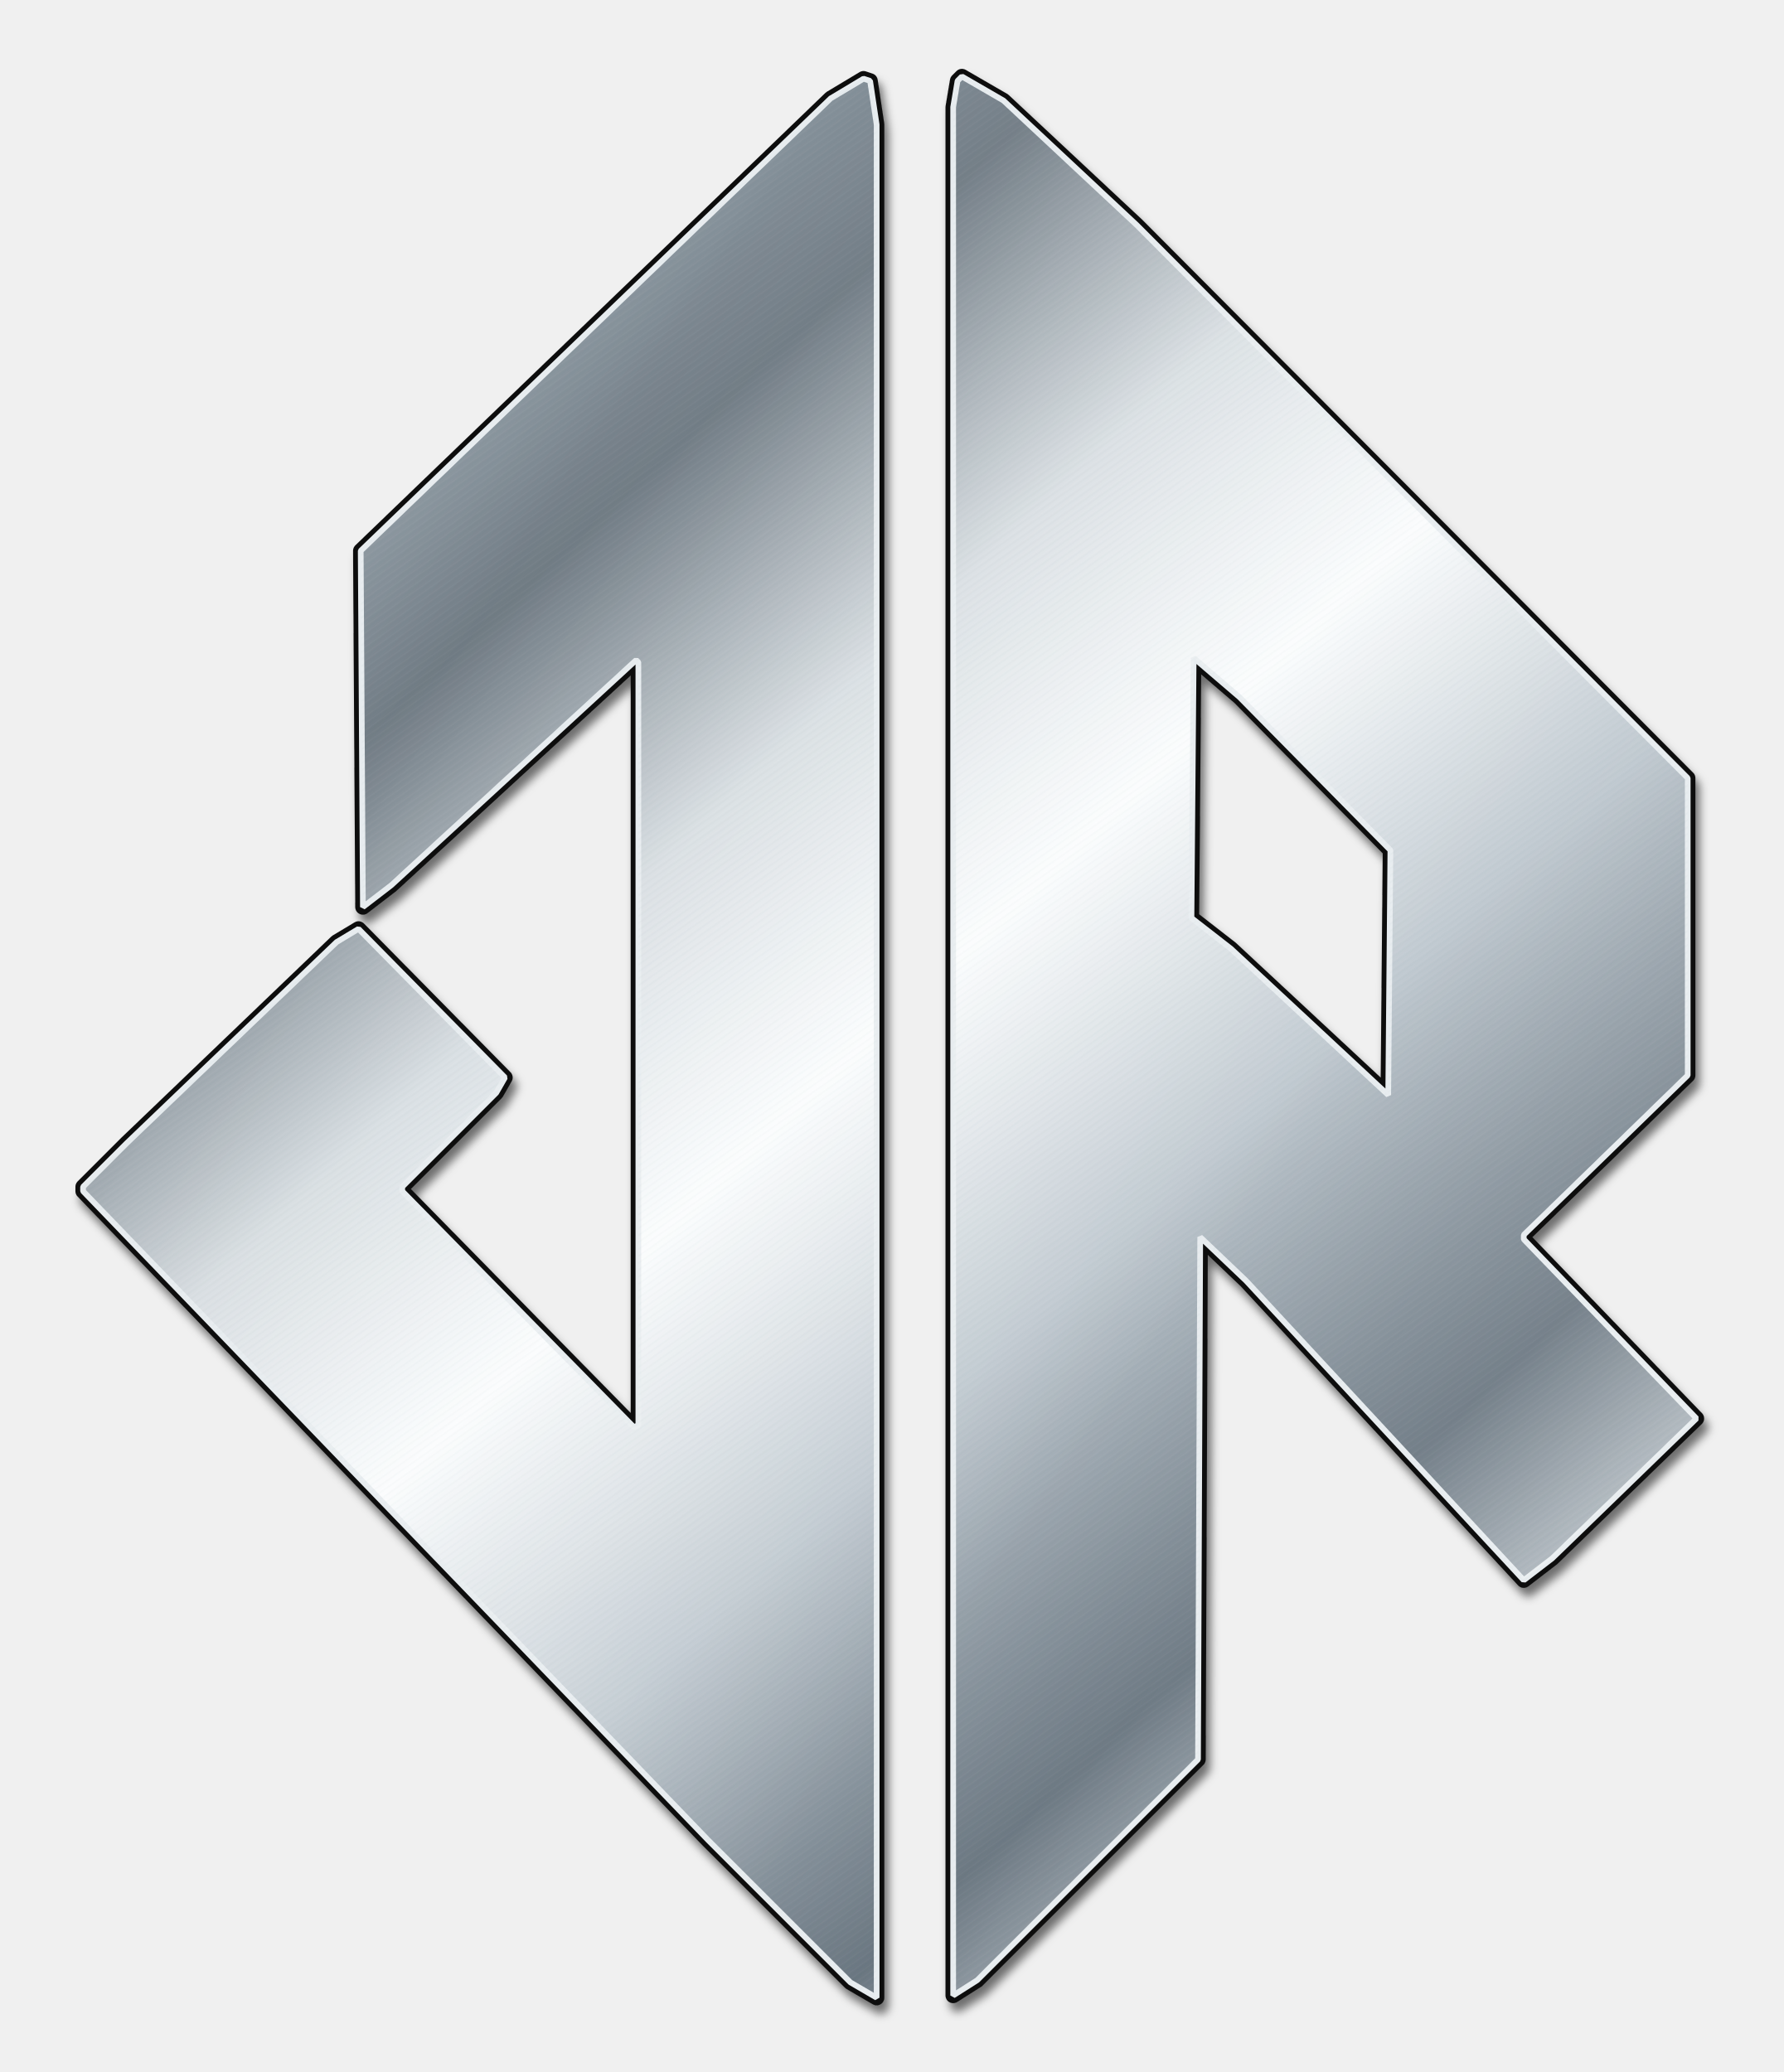
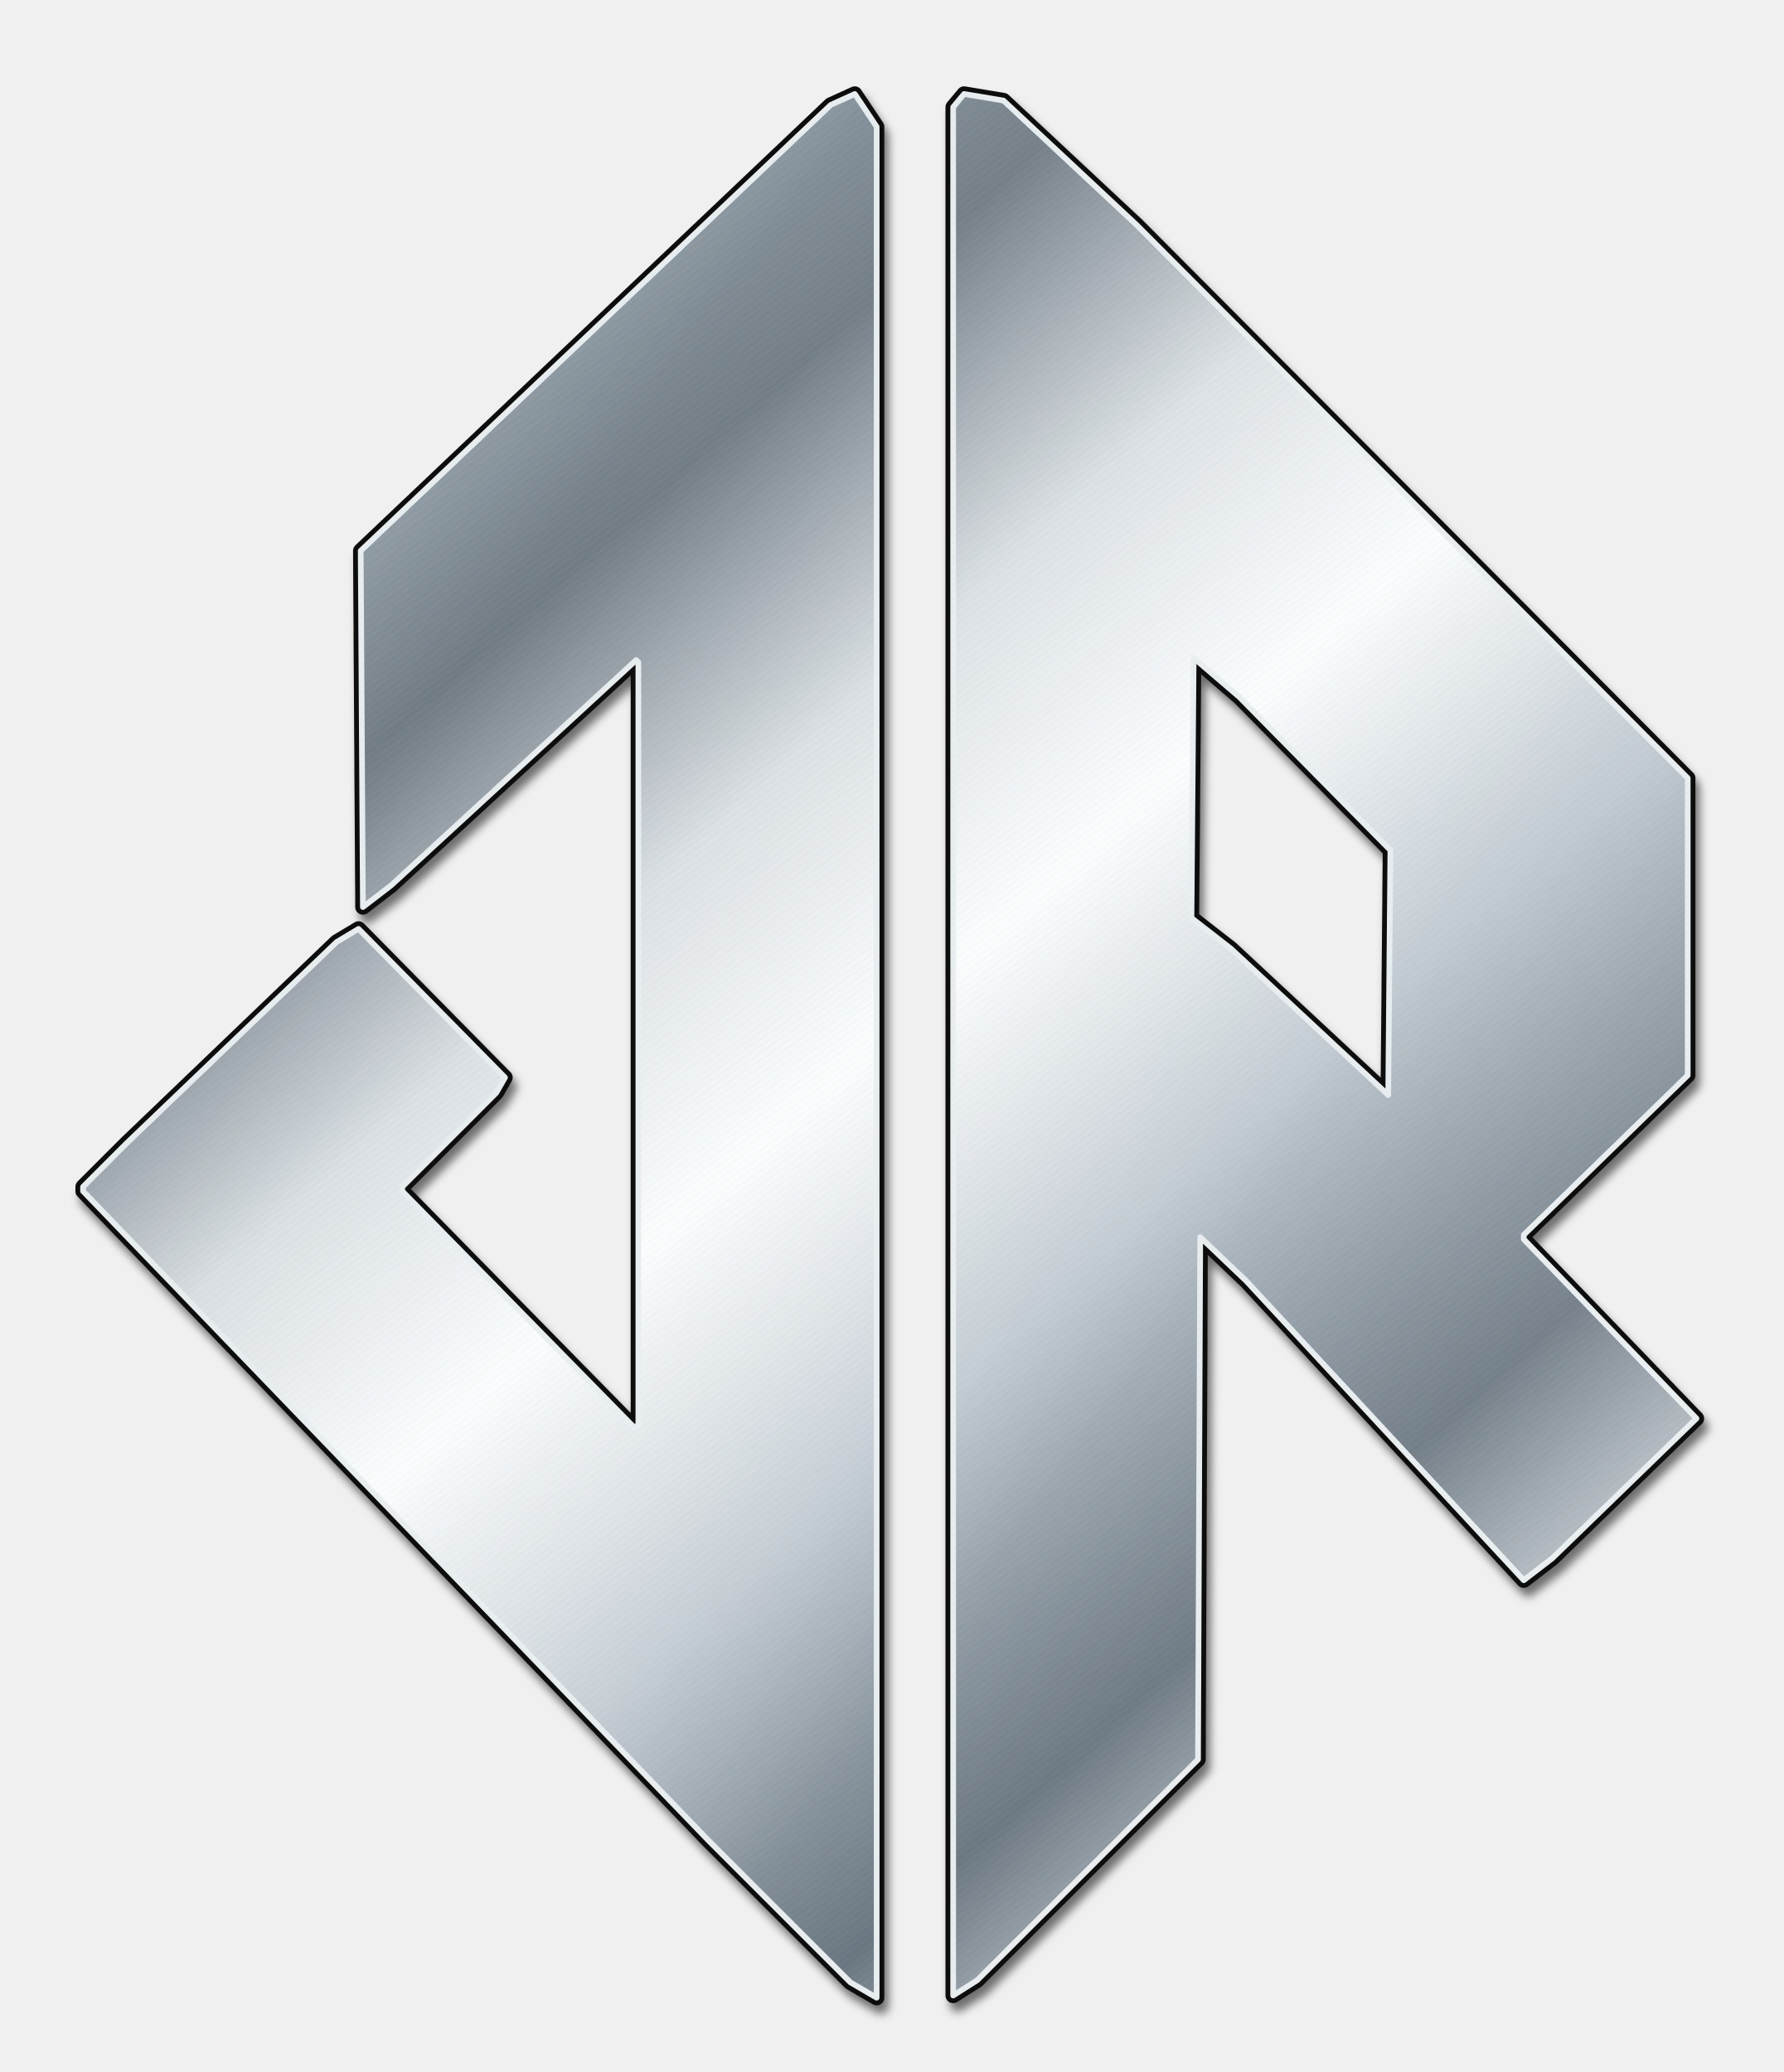
<svg xmlns="http://www.w3.org/2000/svg" viewBox="0 0 816 948" role="img" aria-label="JR Gestão — monograma prateado">
  <defs>
-     <path id="marca" d="M 395 36 L 380 45 L 165 252 L 166 415 L 179 405 L 291 302 L 292 303 L 292 652 L 290 653 L 184 545 L 184 543 L 227 500 L 231 493 L 164 425 L 154 431 L 58 523 L 38 543 L 38 545 L 324 842 L 389 907 L 401 914 L 401 57 L 398 37 Z M 440 35 L 438 37 L 436 49 L 436 913 L 447 906 L 548 805 L 549 566 L 570 586 L 697 723 L 710 713 L 776 649 L 697 567 L 697 565 L 772 492 L 772 356 L 520 103 L 459 46 Z M 546 301 L 567 319 L 636 389 L 635 501 L 563 434 L 545 420 Z" fill-rule="evenodd" />
+     <path id="marca" d="M 391 43 L 380 48 L 165 252 L 166 415 L 179 405 L 291 302 L 292 303 L 292 652 L 290 653 L 184 545 L 184 543 L 227 500 L 231 493 L 164 425 L 154 431 L 58 523 L 38 543 L 38 545 L 324 842 L 389 907 L 401 914 L 401 58 L 391 43 Z M 441 43 L 436 49 L 436 913 L 447 906 L 548 805 L 549 566 L 570 586 L 697 723 L 710 713 L 776 649 L 697 567 L 697 565 L 772 492 L 772 356 L 520 103 L 459 46 Z M 546 301 L 567 319 L 636 389 L 635 501 L 563 434 L 545 420 Z" fill-rule="evenodd" />
    <linearGradient id="metal" x1="0" y1="0" x2=".77" y2="1">
      <stop offset="0" stop-color="#f7f9fb" />
      <stop offset=".13" stop-color="#a8b5be" />
      <stop offset=".30" stop-color="#707b84" />
      <stop offset=".43" stop-color="#d8dee2" />
      <stop offset=".55" stop-color="#fafcfd" />
      <stop offset=".69" stop-color="#c0c9d0" />
      <stop offset=".85" stop-color="#616e79" />
      <stop offset="1" stop-color="#e3e9ed" />
    </linearGradient>
    <linearGradient id="flash" x1="0" y1="0" x2="1" y2=".86">
      <stop offset="0" stop-color="white" stop-opacity=".49" />
      <stop offset=".28" stop-color="white" stop-opacity="0" />
      <stop offset=".55" stop-color="white" stop-opacity=".22" />
      <stop offset=".71" stop-color="white" stop-opacity=".02" />
      <stop offset="1" stop-color="white" stop-opacity=".39" />
    </linearGradient>
    <pattern id="brushed" patternUnits="userSpaceOnUse" width="2.6" height="2.6" patternTransform="rotate(-35)">
      <path d="M0 0H2.6" fill="none" stroke="#fff" stroke-opacity=".10" stroke-width=".4" />
      <path d="M0 1.3H2.6" fill="none" stroke="#17202a" stroke-opacity=".07" stroke-width=".3" />
    </pattern>
    <filter id="shadow" x="-10%" y="-10%" width="120%" height="120%">
      <feDropShadow dx="2" dy="4" stdDeviation="2" flood-color="#000" flood-opacity=".54" />
    </filter>
  </defs>
  <use href="#marca" fill="#141a1f" stroke="#080c0e" stroke-width="7" stroke-linejoin="round" filter="url(#shadow)" />
-   <use href="#marca" fill="url(#metal)" stroke="#e7ecef" stroke-width="2.6" stroke-linejoin="bevel" />
+   <use href="#marca" fill="url(#metal)" stroke="#e7ecef" stroke-width="2.6" stroke-linejoin="round" />
  <use href="#marca" fill="url(#flash)" opacity=".70" />
  <use href="#marca" fill="url(#brushed)" opacity=".50" />
</svg>
